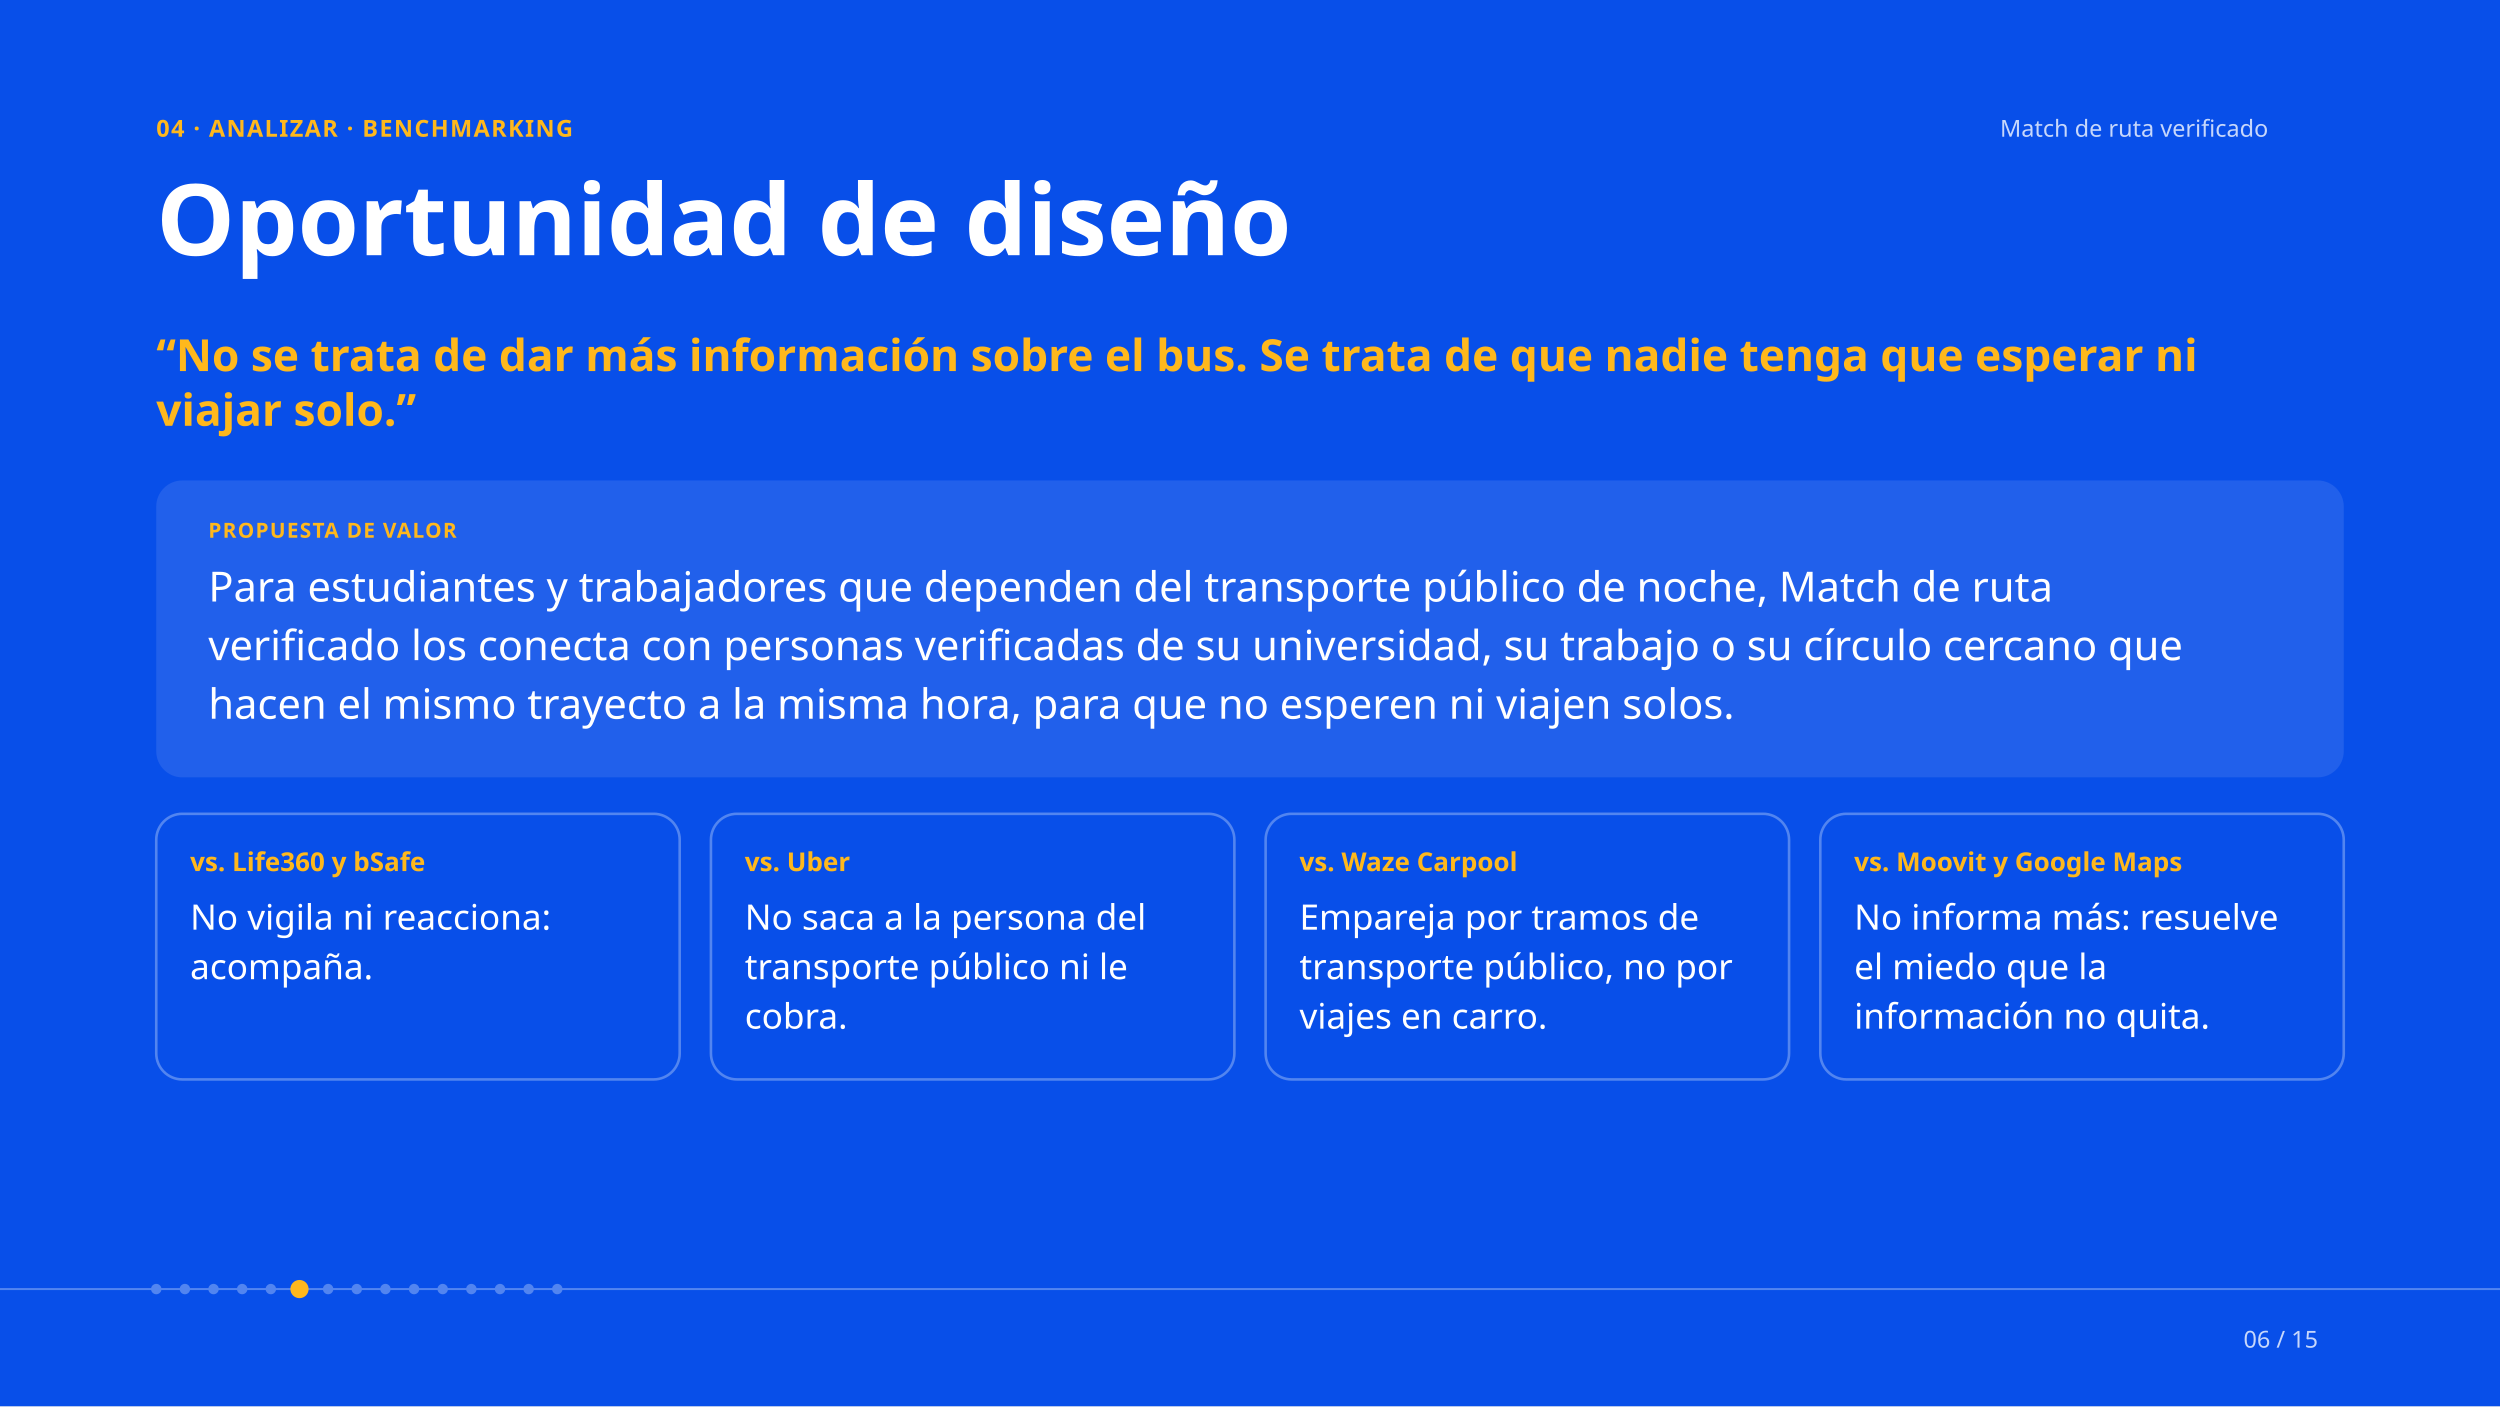
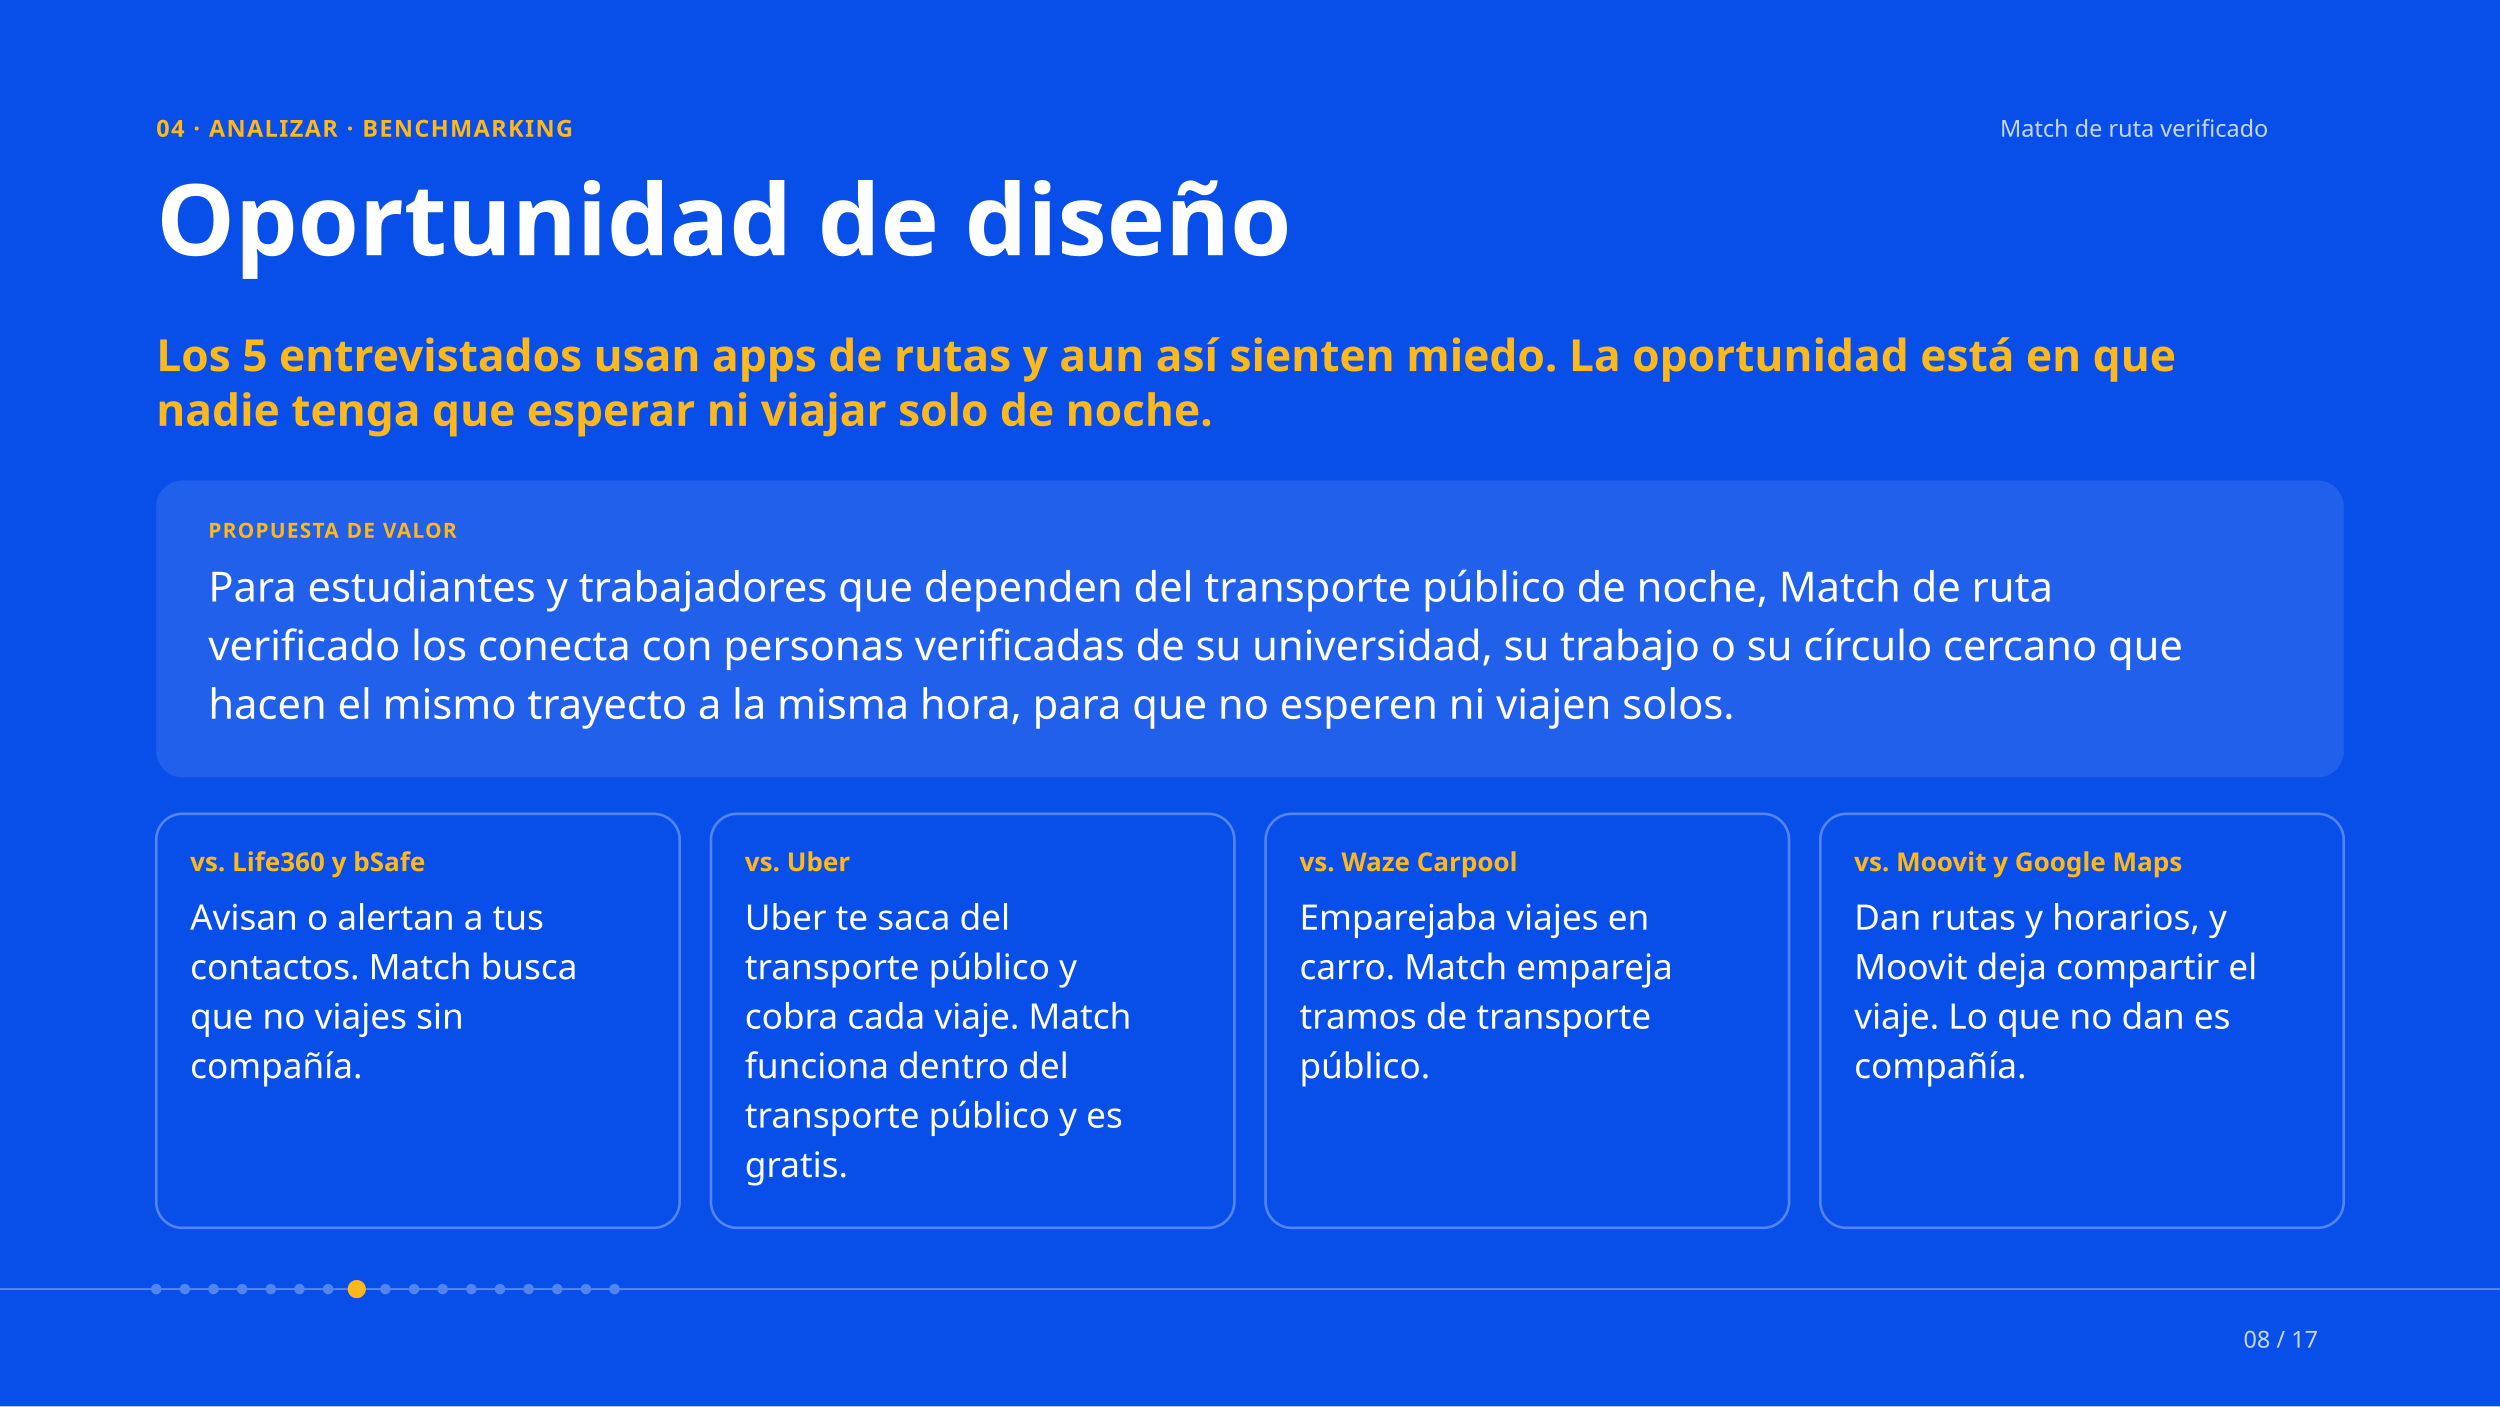
<svg xmlns="http://www.w3.org/2000/svg" width="1920" height="1080" viewBox="0 0 1920 1080">
  <rect id="Fondo" x="0" y="0" width="1920" height="1080" fill="#084FE9" />
  <text y="105" font-family="Space Mono" font-size="18" font-weight="700" fill="#FFB81C" letter-spacing="1.08">
    <tspan x="120" dy="0">04 · ANALIZAR · BENCHMARKING</tspan>
  </text>
  <text y="105" font-family="Space Mono" font-size="18" font-weight="400" fill="#C7D7FB">
    <tspan x="1536" dy="0">Match de ruta verificado</tspan>
  </text>
  <text y="196" font-family="Space Grotesk" font-size="76" font-weight="700" fill="#FFFFFF">
    <tspan x="120" dy="0">Oportunidad de diseño</tspan>
  </text>
  <path d="M 0 990 L 1920 990" fill="none" stroke="#5285F0" stroke-width="1.5" stroke-linejoin="round" />
  <circle cx="120" cy="990" r="4" fill="#5285F0" />
  <circle cx="142" cy="990" r="4" fill="#5285F0" />
  <circle cx="164" cy="990" r="4" fill="#5285F0" />
  <circle cx="186" cy="990" r="4" fill="#5285F0" />
  <circle cx="208" cy="990" r="4" fill="#5285F0" />
-   <circle cx="230" cy="990" r="7" fill="#FFB81C" />
+   <circle cx="230" cy="990" r="4" fill="#5285F0" />
  <circle cx="252" cy="990" r="4" fill="#5285F0" />
-   <circle cx="274" cy="990" r="4" fill="#5285F0" />
+   <circle cx="274" cy="990" r="7" fill="#FFB81C" />
  <circle cx="296" cy="990" r="4" fill="#5285F0" />
  <circle cx="318" cy="990" r="4" fill="#5285F0" />
  <circle cx="340" cy="990" r="4" fill="#5285F0" />
  <circle cx="362" cy="990" r="4" fill="#5285F0" />
  <circle cx="384" cy="990" r="4" fill="#5285F0" />
  <circle cx="406" cy="990" r="4" fill="#5285F0" />
  <circle cx="428" cy="990" r="4" fill="#5285F0" />
+   <circle cx="450" cy="990" r="4" fill="#5285F0" />
+   <circle cx="472" cy="990" r="4" fill="#5285F0" />
  <text y="1035" font-family="Space Mono" font-size="18" font-weight="400" fill="#C7D7FB">
-     <tspan x="1723" dy="0">06 / 15</tspan>
+     <tspan x="1723" dy="0">08 / 17</tspan>
  </text>
  <text y="285" font-family="Space Grotesk" font-size="34" font-weight="700" fill="#FFB81C">
-     <tspan x="120" dy="0">“No se trata de dar más información sobre el bus. Se trata de que nadie tenga que esperar ni</tspan>
-     <tspan x="120" dy="42">viajar solo.”</tspan>
+     <tspan x="120" dy="0">Los 5 entrevistados usan apps de rutas y aun así sienten miedo. La oportunidad está en que</tspan>
+     <tspan x="120" dy="42">nadie tenga que esperar ni viajar solo de noche.</tspan>
  </text>
  <rect x="120" y="369" width="1680" height="0" fill="#2160EB" />
  <rect x="120" y="369" width="1680" height="228" fill="#2160EB" rx="20" ry="20" />
  <text y="413" font-family="Space Mono" font-size="16" font-weight="700" fill="#FFB81C" letter-spacing="0.96">
    <tspan x="160" dy="0">PROPUESTA DE VALOR</tspan>
  </text>
  <text y="462" font-family="Space Grotesk" font-size="32" font-weight="500" fill="#FFFFFF">
    <tspan x="160" dy="0">Para estudiantes y trabajadores que dependen del transporte público de noche, Match de ruta</tspan>
    <tspan x="160" dy="45">verificado los conecta con personas verificadas de su universidad, su trabajo o su círculo cercano que</tspan>
    <tspan x="160" dy="45">hacen el mismo trayecto a la misma hora, para que no esperen ni viajen solos.</tspan>
  </text>
-   <rect x="120" y="625" width="402" height="204" fill="#084FE9" rx="20" ry="20" stroke="#5285F0" stroke-width="2" />
+   <rect x="120" y="625" width="402" height="318" fill="#084FE9" rx="20" ry="20" stroke="#5285F0" stroke-width="2" />
  <text y="669" font-family="Space Mono" font-size="20" font-weight="700" fill="#FFB81C">
    <tspan x="146" dy="0">vs. Life360 y bSafe</tspan>
  </text>
  <text y="714" font-family="Space Grotesk" font-size="27" font-weight="400" fill="#FFFFFF">
-     <tspan x="146" dy="0">No vigila ni reacciona:</tspan>
-     <tspan x="146" dy="38">acompaña.</tspan>
+     <tspan x="146" dy="0">Avisan o alertan a tus</tspan>
+     <tspan x="146" dy="38">contactos. Match busca</tspan>
+     <tspan x="146" dy="38">que no viajes sin</tspan>
+     <tspan x="146" dy="38">compañía.</tspan>
  </text>
-   <rect x="546" y="625" width="402" height="204" fill="#084FE9" rx="20" ry="20" stroke="#5285F0" stroke-width="2" />
+   <rect x="546" y="625" width="402" height="318" fill="#084FE9" rx="20" ry="20" stroke="#5285F0" stroke-width="2" />
  <text y="669" font-family="Space Mono" font-size="20" font-weight="700" fill="#FFB81C">
    <tspan x="572" dy="0">vs. Uber</tspan>
  </text>
  <text y="714" font-family="Space Grotesk" font-size="27" font-weight="400" fill="#FFFFFF">
-     <tspan x="572" dy="0">No saca a la persona del</tspan>
-     <tspan x="572" dy="38">transporte público ni le</tspan>
-     <tspan x="572" dy="38">cobra.</tspan>
+     <tspan x="572" dy="0">Uber te saca del</tspan>
+     <tspan x="572" dy="38">transporte público y</tspan>
+     <tspan x="572" dy="38">cobra cada viaje. Match</tspan>
+     <tspan x="572" dy="38">funciona dentro del</tspan>
+     <tspan x="572" dy="38">transporte público y es</tspan>
+     <tspan x="572" dy="38">gratis.</tspan>
  </text>
-   <rect x="972" y="625" width="402" height="204" fill="#084FE9" rx="20" ry="20" stroke="#5285F0" stroke-width="2" />
+   <rect x="972" y="625" width="402" height="318" fill="#084FE9" rx="20" ry="20" stroke="#5285F0" stroke-width="2" />
  <text y="669" font-family="Space Mono" font-size="20" font-weight="700" fill="#FFB81C">
    <tspan x="998" dy="0">vs. Waze Carpool</tspan>
  </text>
  <text y="714" font-family="Space Grotesk" font-size="27" font-weight="400" fill="#FFFFFF">
-     <tspan x="998" dy="0">Empareja por tramos de</tspan>
-     <tspan x="998" dy="38">transporte público, no por</tspan>
-     <tspan x="998" dy="38">viajes en carro.</tspan>
+     <tspan x="998" dy="0">Emparejaba viajes en</tspan>
+     <tspan x="998" dy="38">carro. Match empareja</tspan>
+     <tspan x="998" dy="38">tramos de transporte</tspan>
+     <tspan x="998" dy="38">público.</tspan>
  </text>
-   <rect x="1398" y="625" width="402" height="204" fill="#084FE9" rx="20" ry="20" stroke="#5285F0" stroke-width="2" />
+   <rect x="1398" y="625" width="402" height="318" fill="#084FE9" rx="20" ry="20" stroke="#5285F0" stroke-width="2" />
  <text y="669" font-family="Space Mono" font-size="20" font-weight="700" fill="#FFB81C">
    <tspan x="1424" dy="0">vs. Moovit y Google Maps</tspan>
  </text>
  <text y="714" font-family="Space Grotesk" font-size="27" font-weight="400" fill="#FFFFFF">
-     <tspan x="1424" dy="0">No informa más: resuelve</tspan>
-     <tspan x="1424" dy="38">el miedo que la</tspan>
-     <tspan x="1424" dy="38">información no quita.</tspan>
+     <tspan x="1424" dy="0">Dan rutas y horarios, y</tspan>
+     <tspan x="1424" dy="38">Moovit deja compartir el</tspan>
+     <tspan x="1424" dy="38">viaje. Lo que no dan es</tspan>
+     <tspan x="1424" dy="38">compañía.</tspan>
  </text>
</svg>
